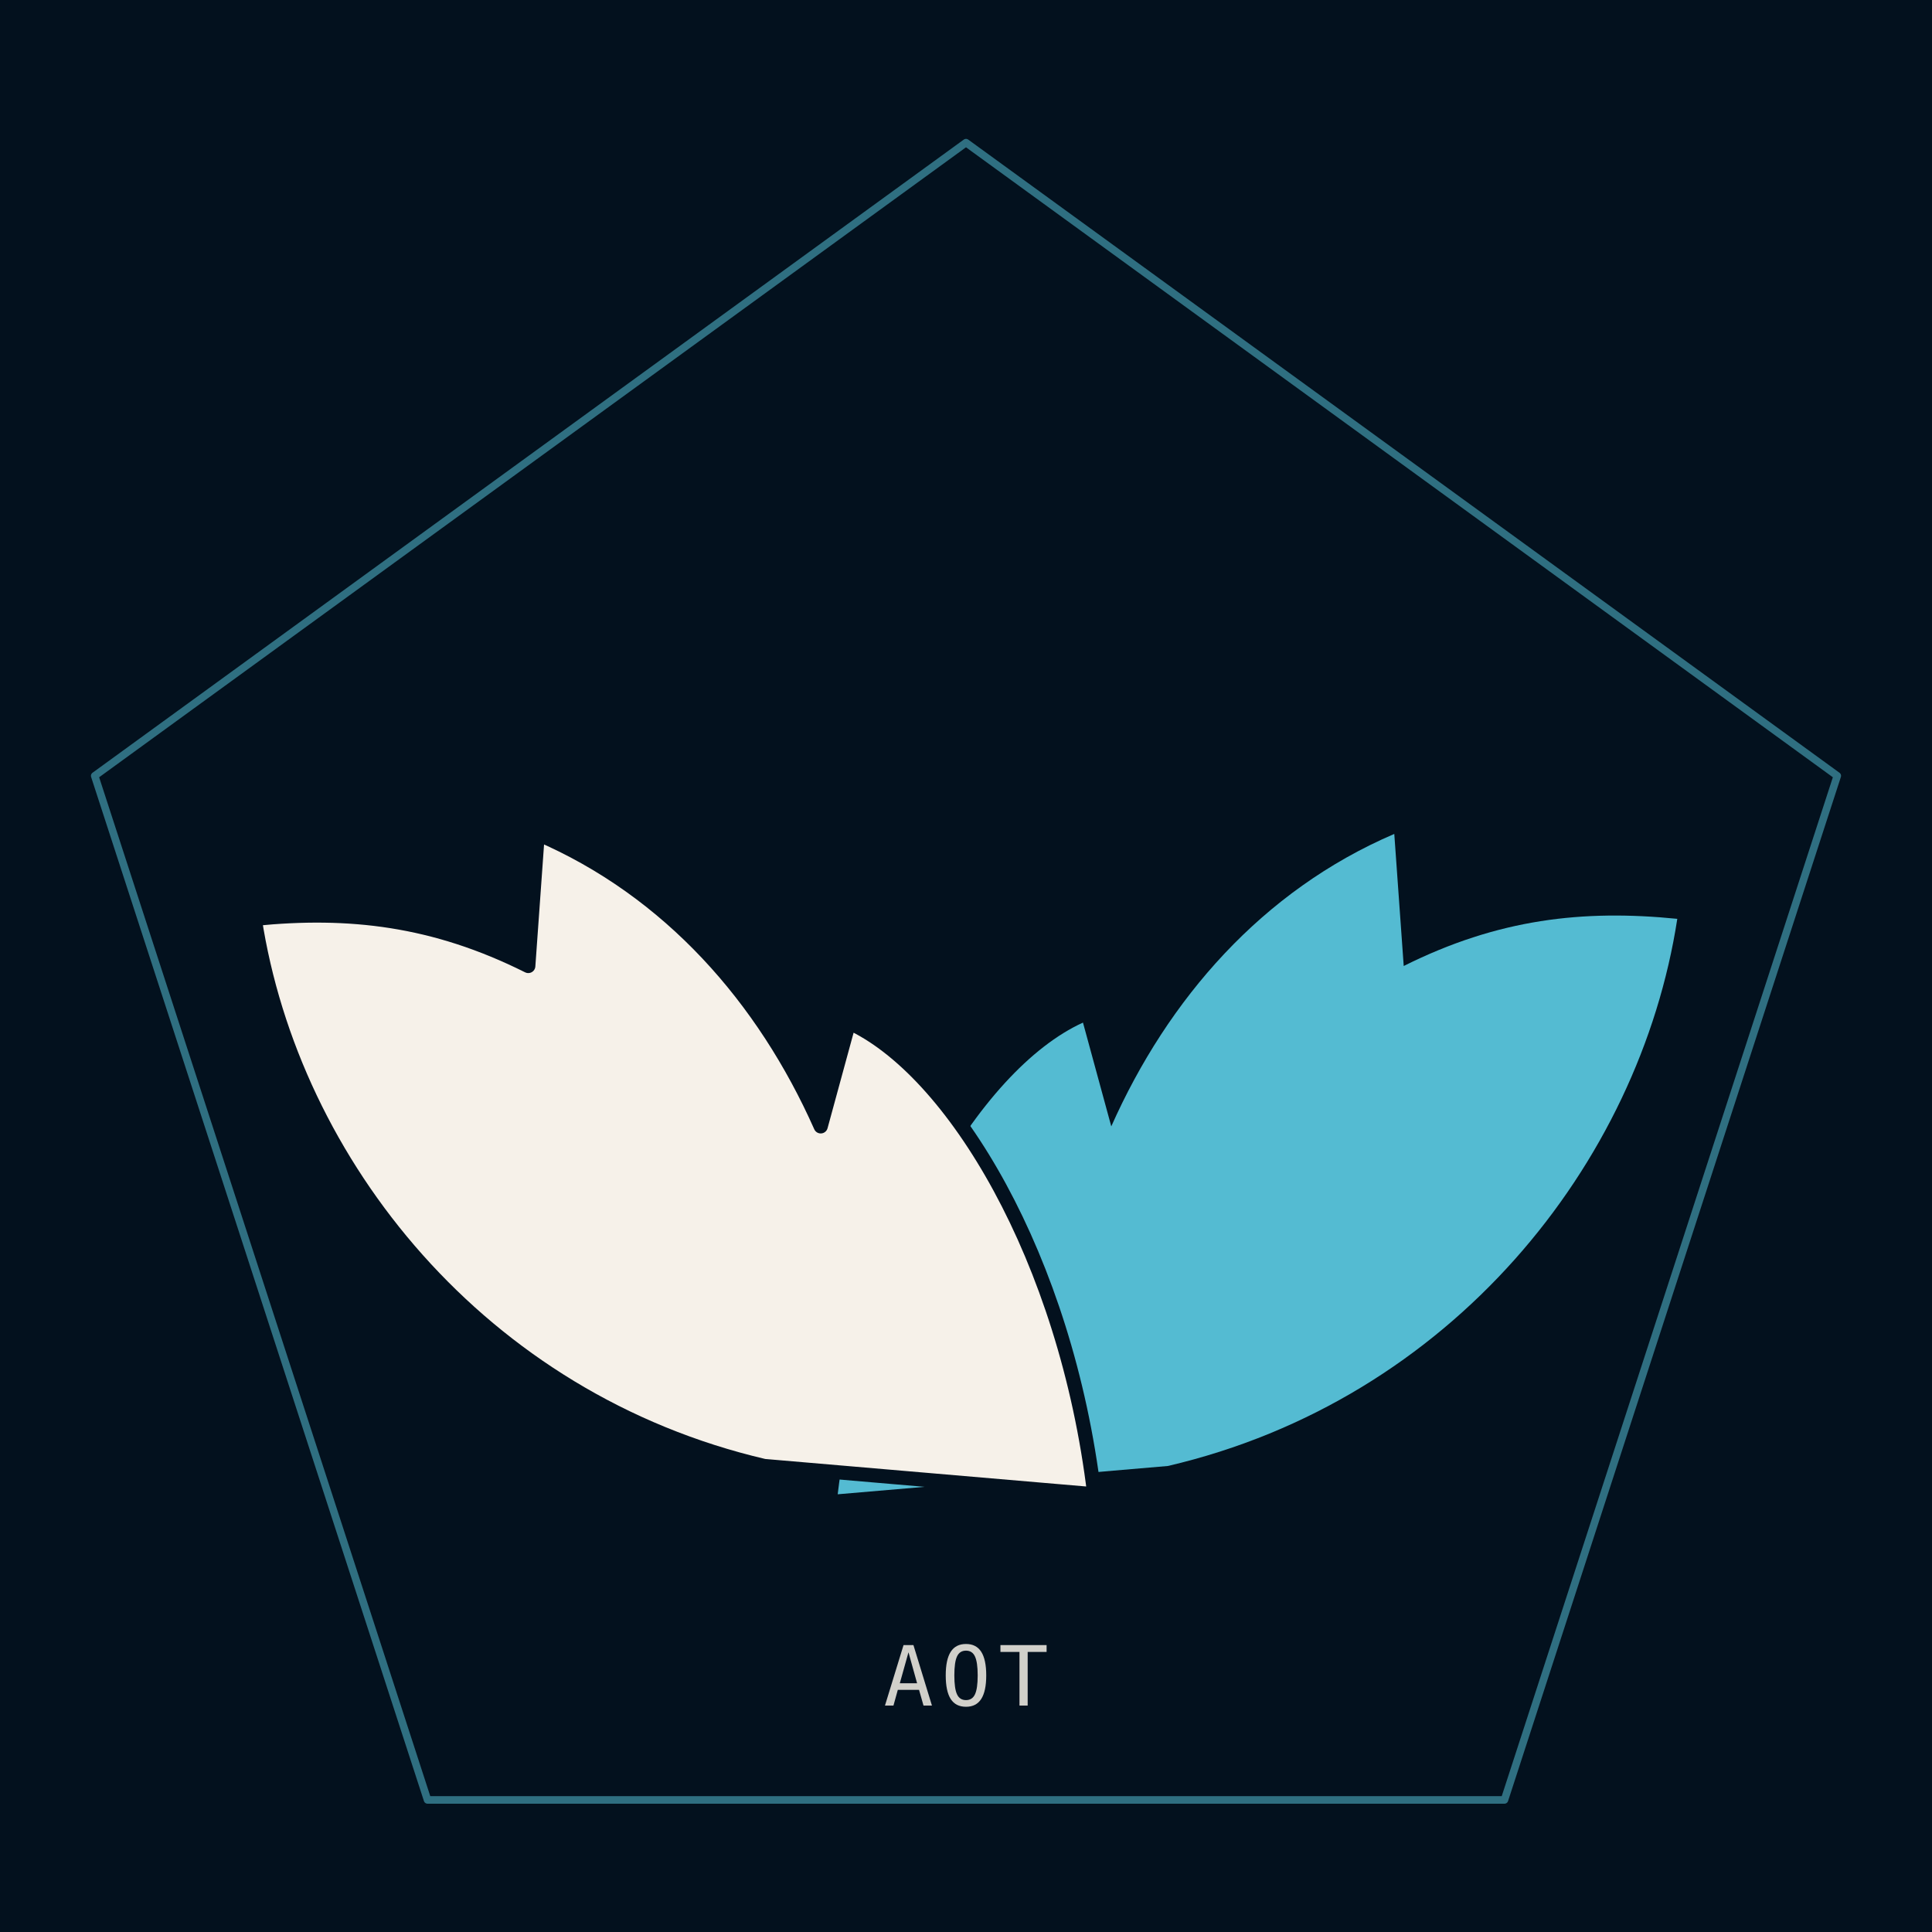
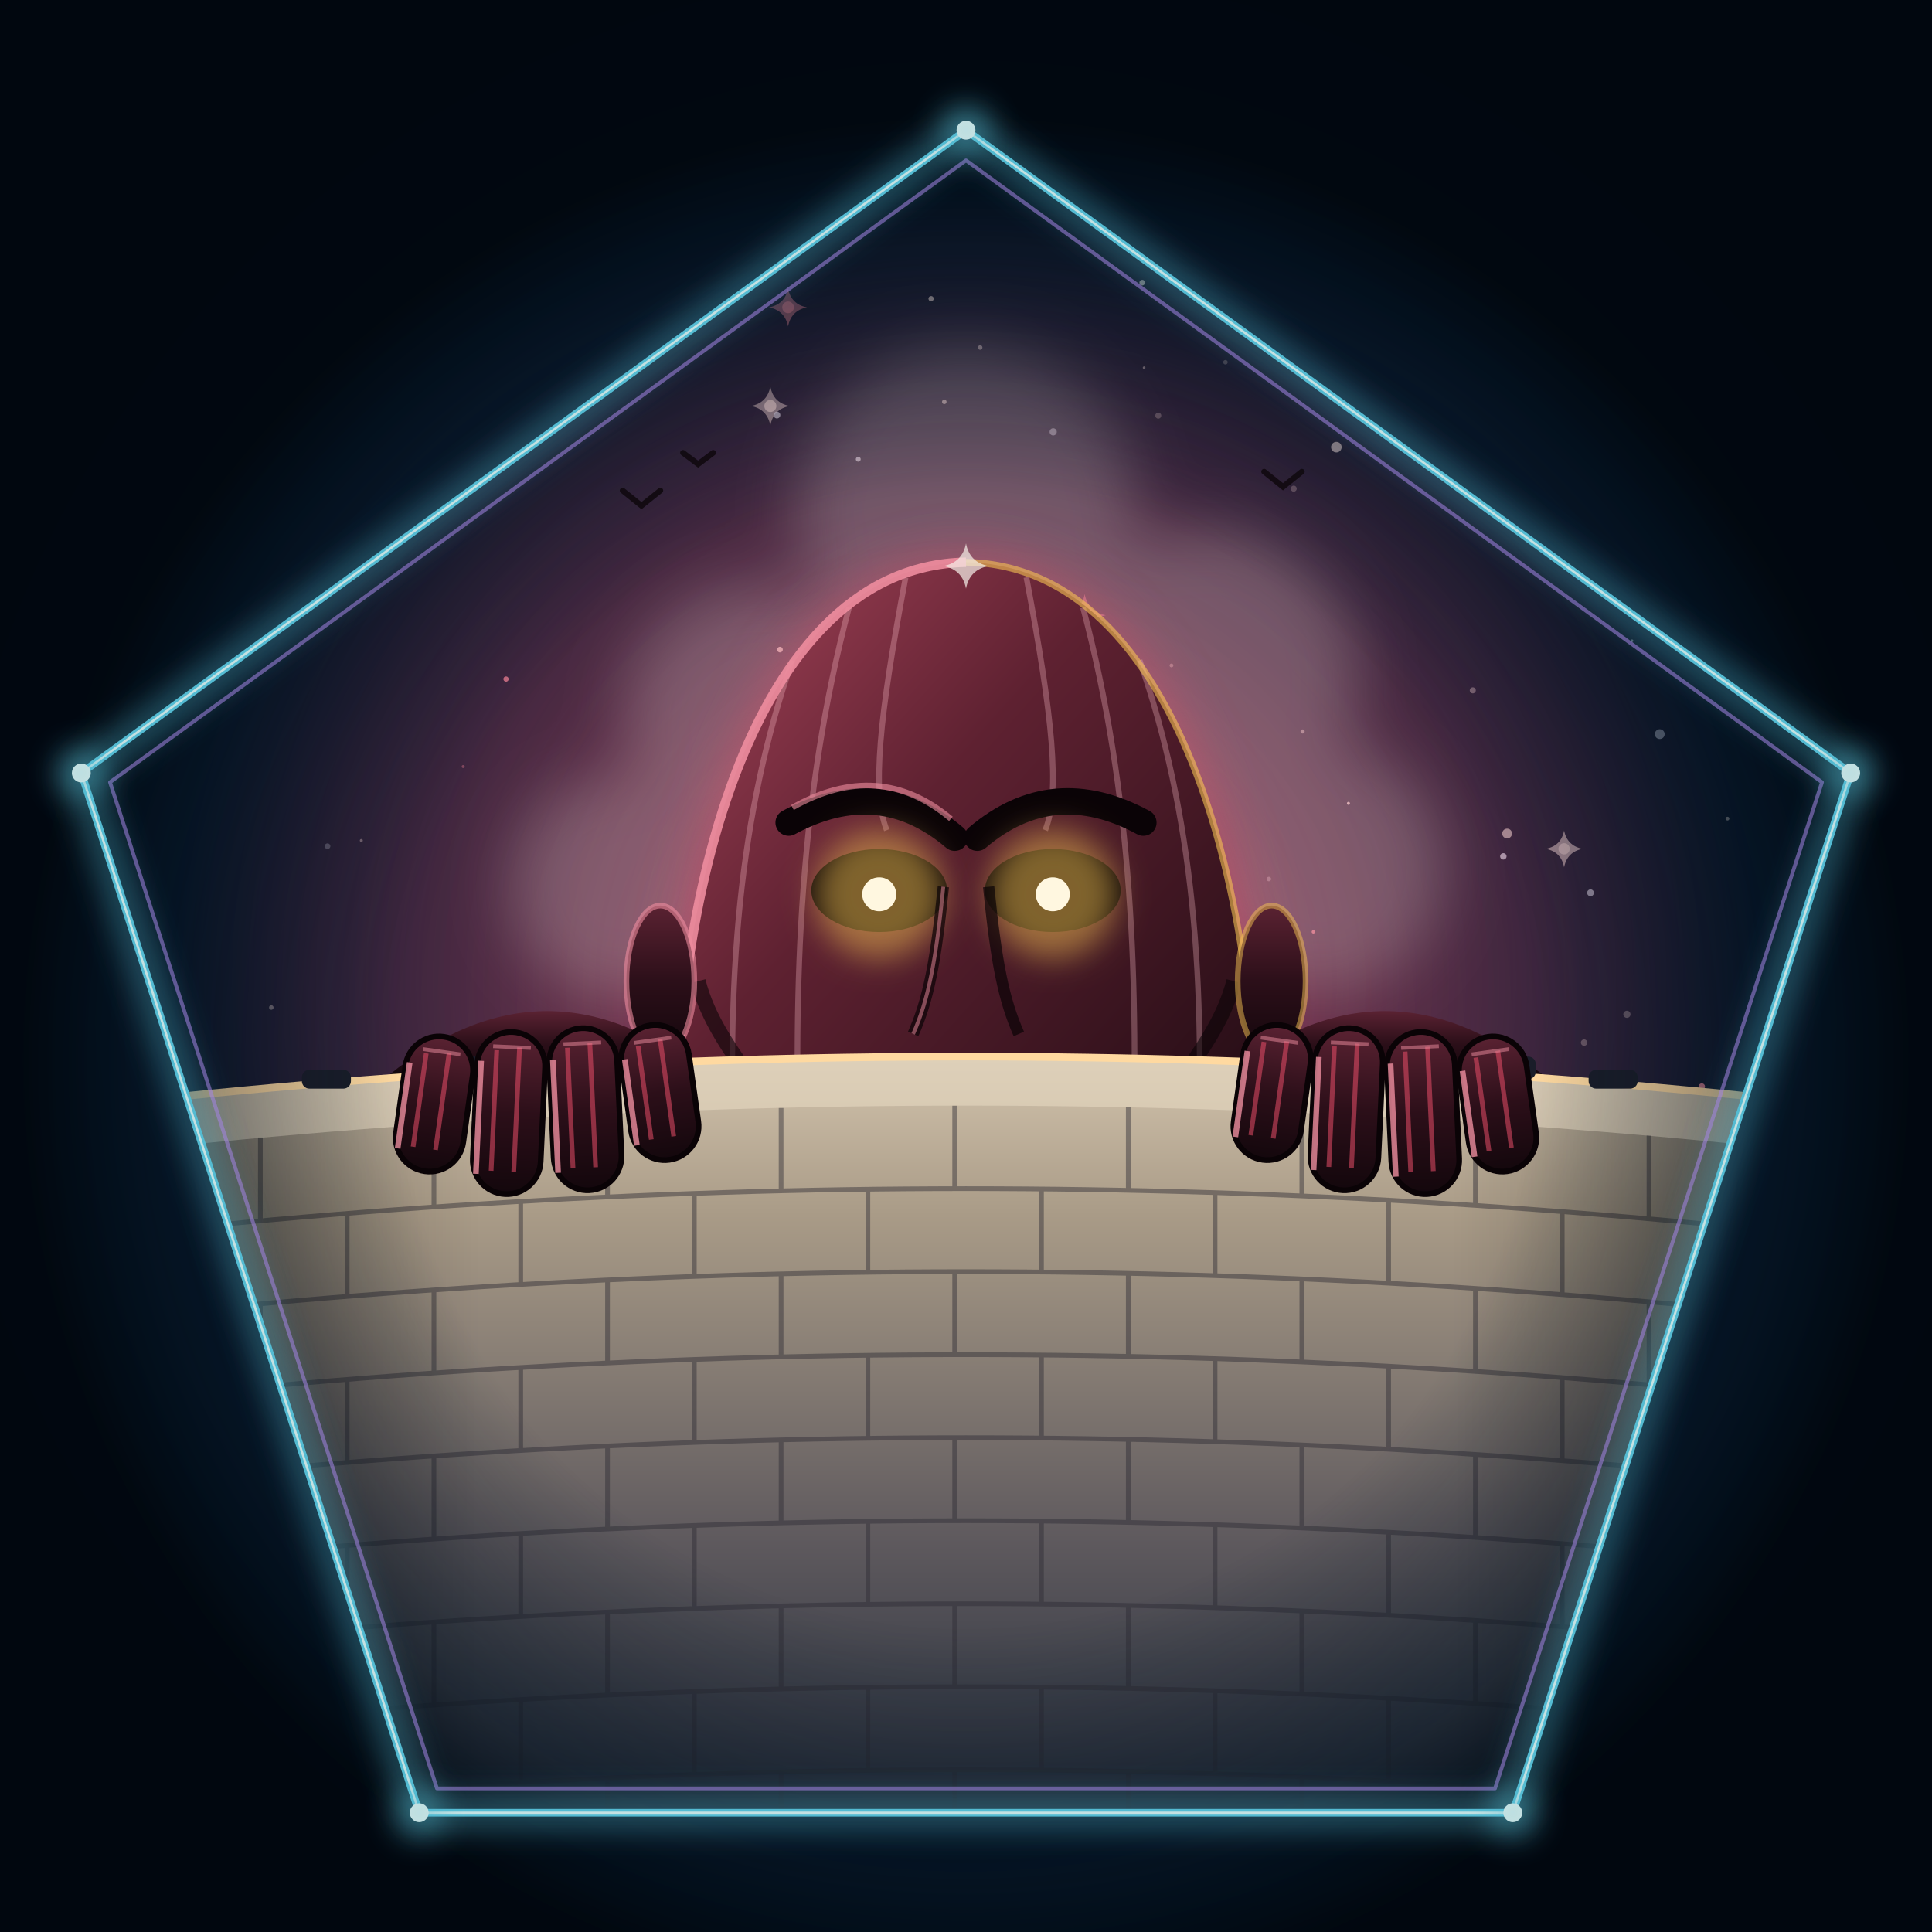
- <svg xmlns="http://www.w3.org/2000/svg" width="512" height="512" viewBox="0 0 512 512">
-   <rect width="512" height="512" fill="#03111e" />
-   <polygon points="256,37.8 486.9,205.6 398.7,477 113.3,477 25.1,205.6" fill="none" stroke="#54bbd2" stroke-opacity="0.55" stroke-width="2" stroke-linejoin="round" />
-   <g transform="translate(222 396) scale(1.25)" fill="#54bbd2">
-     <path d="M0 0 C6 -50 30 -90 52 -100 L58 -78 C70 -105 90 -128 118 -140 L120 -112 C140 -122 158 -124 178 -122 C170 -70 130 -20 70 -6 Z" />
+ <svg xmlns="http://www.w3.org/2000/svg" width="1024" height="1024" viewBox="0 0 1024 1024">
+   <defs>
+     <radialGradient id="bgG" gradientUnits="userSpaceOnUse" cx="512" cy="522" r="560" fx="512" fy="522">
+       <stop offset="0" stop-color="#10223f" stop-opacity="1" />
+       <stop offset="0.55" stop-color="#0b1a31" stop-opacity="1" />
+       <stop offset="1" stop-color="#03111e" stop-opacity="1" />
+     </radialGradient>
+     <radialGradient id="haloG" gradientUnits="userSpaceOnUse" cx="512" cy="542" r="430" fx="512" fy="542">
+       <stop offset="0" stop-color="#e74d68" stop-opacity="0.34" />
+       <stop offset="0.45" stop-color="#e74d68" stop-opacity="0.12" />
+       <stop offset="1" stop-color="#e74d68" stop-opacity="0" />
+     </radialGradient>
+     <radialGradient id="vigG" gradientUnits="userSpaceOnUse" cx="512" cy="562" r="500" fx="512" fy="562">
+       <stop offset="0.6" stop-color="#03111e" stop-opacity="0" />
+       <stop offset="0.86" stop-color="#03111e" stop-opacity="0.5" />
+       <stop offset="1" stop-color="#01070e" stop-opacity="0.92" />
+     </radialGradient>
+     <filter id="b2" x="-60%" y="-60%" width="220%" height="220%">
+       <feGaussianBlur stdDeviation="2" />
+     </filter>
+     <filter id="b4" x="-60%" y="-60%" width="220%" height="220%">
+       <feGaussianBlur stdDeviation="4" />
+     </filter>
+     <filter id="b8" x="-60%" y="-60%" width="220%" height="220%">
+       <feGaussianBlur stdDeviation="8" />
+     </filter>
+     <filter id="b16" x="-60%" y="-60%" width="220%" height="220%">
+       <feGaussianBlur stdDeviation="16" />
+     </filter>
+     <filter id="b30" x="-60%" y="-60%" width="220%" height="220%">
+       <feGaussianBlur stdDeviation="30" />
+     </filter>
+     <clipPath id="pent">
+       <polygon points="512,69 980.9,409.7 801.8,960.8 222.2,960.8 43.1,409.7" />
+     </clipPath>
+     <radialGradient id="aoSky" gradientUnits="userSpaceOnUse" cx="512" cy="520" r="420" fx="512" fy="520">
+       <stop offset="0" stop-color="#ff9a6a" stop-opacity="0.55" />
+       <stop offset="0.35" stop-color="#e74d68" stop-opacity="0.4" />
+       <stop offset="1" stop-color="#e74d68" stop-opacity="0" />
+     </radialGradient>
+     <linearGradient id="aoSkin" x1="0" y1="0" x2="0" y2="1">
+       <stop offset="0" stop-color="#5a2232" stop-opacity="1" />
+       <stop offset="0.5" stop-color="#2c0f19" stop-opacity="1" />
+       <stop offset="1" stop-color="#13070c" stop-opacity="1" />
+     </linearGradient>
+     <linearGradient id="aoHead" x1="0" y1="0" x2="1" y2="1">
+       <stop offset="0" stop-color="#a8455a" stop-opacity="1" />
+       <stop offset="0.4" stop-color="#5e2131" stop-opacity="1" />
+       <stop offset="1" stop-color="#1c0a11" stop-opacity="1" />
+     </linearGradient>
+     <linearGradient id="aoWall" x1="0" y1="0" x2="0" y2="1">
+       <stop offset="0" stop-color="#d2c3ac" stop-opacity="1" />
+       <stop offset="0.18" stop-color="#a99b87" stop-opacity="1" />
+       <stop offset="0.55" stop-color="#5f5a5e" stop-opacity="1" />
+       <stop offset="1" stop-color="#0c1a2c" stop-opacity="1" />
+     </linearGradient>
+     <linearGradient id="aoWallSide" x1="0" y1="0" x2="1" y2="0">
+       <stop offset="0" stop-color="#000" stop-opacity="0.55" />
+       <stop offset="0.25" stop-color="#000" stop-opacity="0" />
+       <stop offset="0.75" stop-color="#000" stop-opacity="0" />
+       <stop offset="1" stop-color="#000" stop-opacity="0.55" />
+     </linearGradient>
+     <radialGradient id="aoEye" gradientUnits="userSpaceOnUse" cx="0" cy="0" r="30" fx="0" fy="0">
+       <stop offset="0" stop-color="#fff7e0" stop-opacity="1" />
+       <stop offset="0.35" stop-color="#f5c252" stop-opacity="1" />
+       <stop offset="1" stop-color="#f5c252" stop-opacity="0" />
+     </radialGradient>
+   </defs>
+   <rect width="1024" height="1024" fill="url(#bgG)" />
+   <circle cx="355.4" cy="523.6" r="1.6" fill="#f6f1e9" opacity="0.4" />
+   <circle cx="475.5" cy="596" r="1.6" fill="#d8ebfb" opacity="0.8" />
+   <circle cx="591.1" cy="464.4" r="1.6" fill="#f6f1e9" opacity="0.4" />
+   <circle cx="306.3" cy="767.1" r="0.8" fill="#ee8d9f" opacity="0.6" />
+   <circle cx="729.4" cy="747.8" r="1.5" fill="#d8ebfb" opacity="0.5" />
+   <circle cx="843" cy="473.2" r="1.8" fill="#d8ebfb" opacity="0.6" />
+   <circle cx="382.1" cy="653" r="1.5" fill="#f6f1e9" opacity="0.6" />
+   <circle cx="154.5" cy="657.5" r="1.4" fill="#f6f1e9" opacity="0.5" />
+   <circle cx="776.5" cy="693.4" r="0.8" fill="#f6f1e9" opacity="0.3" />
+   <circle cx="395.1" cy="410.5" r="1" fill="#f6f1e9" opacity="0.8" />
+   <circle cx="708.3" cy="237" r="2.8" fill="#f6f1e9" opacity="0.7" />
+   <circle cx="620.9" cy="352.7" r="1" fill="#f6f1e9" opacity="0.4" />
+   <circle cx="342.4" cy="497.8" r="1.6" fill="#d8ebfb" opacity="0.8" />
+   <circle cx="791.8" cy="556.1" r="1.4" fill="#f6f1e9" opacity="0.5" />
+   <circle cx="814.4" cy="786.8" r="1.3" fill="#f6f1e9" opacity="0.7" />
+   <circle cx="417.7" cy="162.9" r="3.1" fill="#ee8d9f" opacity="0.6" />
+   <path d="M417.7 152.9 Q419.3 161.3 427.7 162.9 Q419.3 164.6 417.7 173 Q416 164.6 407.6 162.9 Q416 161.3 417.7 152.9Z" fill="#ee8d9f" opacity="0.55" />
+   <circle cx="902" cy="575.9" r="1.7" fill="#ee8d9f" opacity="0.8" />
+   <circle cx="685.7" cy="259" r="1.6" fill="#f6f1e9" opacity="0.3" />
+   <circle cx="268" cy="914.7" r="2" fill="#f6f1e9" opacity="0.8" />
+   <circle cx="371.2" cy="715.4" r="1.4" fill="#f6f1e9" opacity="0.8" />
+   <circle cx="668.6" cy="578.8" r="2" fill="#ee8d9f" opacity="0.4" />
+   <circle cx="206.9" cy="743.8" r="1.9" fill="#f6f1e9" opacity="0.4" />
+   <circle cx="268.2" cy="359.9" r="1.4" fill="#ee8d9f" opacity="0.8" />
+   <circle cx="449.6" cy="695.5" r="1.8" fill="#f6f1e9" opacity="0.3" />
+   <circle cx="454.9" cy="243.4" r="1.3" fill="#d8ebfb" opacity="0.7" />
+   <circle cx="304.2" cy="602.4" r="1.6" fill="#d8ebfb" opacity="0.6" />
+   <circle cx="381.5" cy="515.9" r="0.9" fill="#f6f1e9" opacity="0.4" />
+   <circle cx="606.4" cy="194.9" r="0.7" fill="#f6f1e9" opacity="0.5" />
+   <circle cx="501.1" cy="828" r="1.4" fill="#f6f1e9" opacity="0.8" />
+   <circle cx="173.6" cy="448.5" r="1.5" fill="#d8ebfb" opacity="0.3" />
+   <circle cx="240.5" cy="946.1" r="1.9" fill="#f6f1e9" opacity="0.5" />
+   <circle cx="245.5" cy="406.3" r="0.8" fill="#ee8d9f" opacity="0.4" />
+   <circle cx="493.5" cy="158.3" r="1.4" fill="#f6f1e9" opacity="0.7" />
+   <circle cx="500.5" cy="213" r="1.2" fill="#f6f1e9" opacity="0.6" />
+   <circle cx="431.8" cy="499.5" r="2" fill="#f6f1e9" opacity="0.3" />
+   <circle cx="738.2" cy="840.3" r="1.8" fill="#ee8d9f" opacity="0.4" />
+   <circle cx="596" cy="834" r="3" fill="#ee8d9f" opacity="0.4" />
+   <circle cx="623" cy="418" r="0.7" fill="#f6f1e9" opacity="0.6" />
+   <circle cx="191.5" cy="445.5" r="0.8" fill="#f6f1e9" opacity="0.4" />
+   <circle cx="643.8" cy="676.8" r="1.8" fill="#f6f1e9" opacity="0.7" />
+   <circle cx="408.3" cy="215.2" r="3.2" fill="#f6f1e9" opacity="0.7" />
+   <path d="M408.3 204.9 Q409.9 213.6 418.6 215.2 Q409.9 216.8 408.3 225.5 Q406.6 216.8 398 215.2 Q406.6 213.6 408.3 204.9Z" fill="#f6f1e9" opacity="0.55" />
+   <circle cx="453.2" cy="901.1" r="1.7" fill="#ee8d9f" opacity="0.4" />
+   <circle cx="570.5" cy="881.2" r="1.9" fill="#f6f1e9" opacity="0.3" />
+   <circle cx="796.8" cy="453.9" r="1.7" fill="#d8ebfb" opacity="0.7" />
+   <circle cx="829" cy="449.9" r="3" fill="#f6f1e9" opacity="0.4" />
+   <path d="M829 440.2 Q830.6 448.3 838.8 449.9 Q830.6 451.5 829 459.7 Q827.5 451.5 819.3 449.9 Q827.5 448.3 829 440.2Z" fill="#f6f1e9" opacity="0.55" />
+   <circle cx="409.2" cy="948.8" r="1.6" fill="#f6f1e9" opacity="0.3" />
+   <circle cx="605.4" cy="149.8" r="1.5" fill="#f6f1e9" opacity="0.8" />
+   <circle cx="411.8" cy="220" r="1.8" fill="#d8ebfb" opacity="0.7" />
+   <circle cx="893.4" cy="594.6" r="3.3" fill="#f6f1e9" opacity="0.7" />
+   <path d="M893.4 584.1 Q895.1 592.9 903.9 594.6 Q895.1 596.3 893.4 605.1 Q891.7 596.3 882.9 594.6 Q891.7 592.9 893.4 584.1Z" fill="#f6f1e9" opacity="0.55" />
+   <circle cx="714.7" cy="425.8" r="0.8" fill="#f6f1e9" opacity="0.8" />
+   <circle cx="574.9" cy="326.1" r="3.5" fill="#ee8d9f" opacity="0.8" />
+   <path d="M574.9 314.9 Q576.7 324.3 586.1 326.1 Q576.7 327.9 574.9 337.3 Q573.1 327.9 563.7 326.1 Q573.1 324.3 574.9 314.9Z" fill="#ee8d9f" opacity="0.55" />
+   <circle cx="780.2" cy="838.9" r="1.6" fill="#f6f1e9" opacity="0.3" />
+   <circle cx="879.7" cy="389.1" r="2.6" fill="#d8ebfb" opacity="0.5" />
+   <circle cx="408.7" cy="452.6" r="1.4" fill="#f6f1e9" opacity="0.6" />
+   <circle cx="333.2" cy="522.3" r="1" fill="#d8ebfb" opacity="0.4" />
+   <circle cx="672.5" cy="465.9" r="1.2" fill="#d8ebfb" opacity="0.4" />
+   <circle cx="634.7" cy="667.1" r="0.8" fill="#f6f1e9" opacity="0.7" />
+   <circle cx="780.6" cy="365.9" r="1.6" fill="#f6f1e9" opacity="0.4" />
+   <circle cx="408.3" cy="662.3" r="1.2" fill="#f6f1e9" opacity="0.8" />
+   <circle cx="512.2" cy="535.7" r="1.1" fill="#f6f1e9" opacity="0.5" />
+   <circle cx="260.8" cy="657.5" r="1.2" fill="#d8ebfb" opacity="0.4" />
+   <circle cx="531" cy="561.5" r="1.7" fill="#f6f1e9" opacity="0.8" />
+   <circle cx="301.9" cy="695.4" r="1" fill="#f6f1e9" opacity="0.3" />
+   <circle cx="690.4" cy="387.7" r="1.1" fill="#f6f1e9" opacity="0.5" />
+   <circle cx="557.8" cy="824.7" r="1" fill="#f6f1e9" opacity="0.4" />
+   <circle cx="567.1" cy="928.4" r="1.1" fill="#f6f1e9" opacity="0.4" />
+   <circle cx="426" cy="461.3" r="1.4" fill="#f6f1e9" opacity="0.5" />
+   <circle cx="527.6" cy="585.4" r="3.5" fill="#d8ebfb" opacity="0.5" />
+   <path d="M527.6 574.2 Q529.4 583.6 538.9 585.4 Q529.4 587.2 527.6 596.7 Q525.8 587.2 516.3 585.4 Q525.8 583.6 527.6 574.2Z" fill="#d8ebfb" opacity="0.55" />
+   <circle cx="613.9" cy="220.3" r="1.6" fill="#f6f1e9" opacity="0.3" />
+   <circle cx="240.1" cy="616.2" r="1.1" fill="#f6f1e9" opacity="0.4" />
+   <circle cx="675.2" cy="791.6" r="1.1" fill="#ee8d9f" opacity="0.8" />
+   <circle cx="496.7" cy="426" r="1.4" fill="#f6f1e9" opacity="0.8" />
+   <circle cx="255.7" cy="846.1" r="0.7" fill="#f6f1e9" opacity="0.6" />
+   <circle cx="585.7" cy="562.1" r="1.8" fill="#ee8d9f" opacity="0.7" />
+   <circle cx="622.2" cy="747.7" r="3" fill="#f6f1e9" opacity="0.7" />
+   <path d="M622.2 738 Q623.8 746.1 631.9 747.7 Q623.8 749.2 622.2 757.4 Q620.7 749.2 612.5 747.7 Q620.7 746.1 622.2 738Z" fill="#f6f1e9" opacity="0.55" />
+   <circle cx="738" cy="745.5" r="1.2" fill="#f6f1e9" opacity="0.7" />
+   <circle cx="865" cy="339.6" r="0.7" fill="#d8ebfb" opacity="0.6" />
+   <circle cx="415.5" cy="583.3" r="1.6" fill="#f6f1e9" opacity="0.8" />
+   <circle cx="654" cy="747.8" r="1.1" fill="#ee8d9f" opacity="0.6" />
+   <circle cx="361.4" cy="787.4" r="0.9" fill="#d8ebfb" opacity="0.7" />
+   <circle cx="611.5" cy="753.4" r="0.9" fill="#d8ebfb" opacity="0.8" />
+   <circle cx="408.8" cy="423.1" r="1.1" fill="#d8ebfb" opacity="0.7" />
+   <circle cx="587.9" cy="367.8" r="1.2" fill="#ee8d9f" opacity="0.8" />
+   <circle cx="471.1" cy="841.6" r="1.7" fill="#ee8d9f" opacity="0.7" />
+   <circle cx="862.3" cy="537.6" r="1.9" fill="#f6f1e9" opacity="0.3" />
+   <circle cx="839.6" cy="552.6" r="1.7" fill="#f6f1e9" opacity="0.3" />
+   <circle cx="611" cy="610.3" r="1.5" fill="#ee8d9f" opacity="0.6" />
+   <circle cx="558.2" cy="228.9" r="1.9" fill="#d8ebfb" opacity="0.5" />
+   <circle cx="696.1" cy="493.9" r="0.9" fill="#ee8d9f" opacity="0.8" />
+   <circle cx="496.8" cy="378.5" r="1.5" fill="#f6f1e9" opacity="0.7" />
+   <circle cx="649.5" cy="192" r="1.2" fill="#f6f1e9" opacity="0.3" />
+   <circle cx="580.3" cy="603.7" r="1.4" fill="#f6f1e9" opacity="0.6" />
+   <circle cx="413.4" cy="344.3" r="1.5" fill="#f6f1e9" opacity="0.8" />
+   <circle cx="623.2" cy="619.9" r="1.7" fill="#f6f1e9" opacity="0.3" />
+   <circle cx="641.6" cy="471.2" r="0.9" fill="#f6f1e9" opacity="0.5" />
+   <circle cx="519.5" cy="184.2" r="1.2" fill="#f6f1e9" opacity="0.5" />
+   <circle cx="419.8" cy="359.2" r="1.5" fill="#f6f1e9" opacity="0.7" />
+   <circle cx="600.2" cy="551.8" r="1.2" fill="#ee8d9f" opacity="0.8" />
+   <circle cx="143.8" cy="534" r="1.2" fill="#f6f1e9" opacity="0.4" />
+   <circle cx="451.7" cy="529.6" r="1.7" fill="#d8ebfb" opacity="0.5" />
+   <circle cx="535.9" cy="830.7" r="1.6" fill="#f6f1e9" opacity="0.4" />
+   <circle cx="453" cy="751.4" r="1.7" fill="#ee8d9f" opacity="0.7" />
+   <circle cx="291.4" cy="694.5" r="1.6" fill="#d8ebfb" opacity="0.6" />
+   <circle cx="147.6" cy="696" r="1.9" fill="#f6f1e9" opacity="0.8" />
+   <circle cx="915.6" cy="433.9" r="1" fill="#f6f1e9" opacity="0.5" />
+   <circle cx="847.2" cy="766.8" r="1.7" fill="#f6f1e9" opacity="0.3" />
+   <circle cx="459.9" cy="940.4" r="0.9" fill="#f6f1e9" opacity="0.6" />
+   <circle cx="758" cy="797" r="1.2" fill="#ee8d9f" opacity="0.5" />
+   <circle cx="744.8" cy="696" r="2" fill="#f6f1e9" opacity="0.3" />
+   <circle cx="798.8" cy="441.8" r="2.6" fill="#f6f1e9" opacity="0.6" />
+   <rect width="1024" height="1024" fill="url(#haloG)" />
+   <g clip-path="url(#pent)">
+     <rect width="1024" height="1024" fill="url(#aoSky)" />
+     <g fill="#f6f1e9" opacity="0.22" filter="url(#b16)">
+       <circle cx="400" cy="380" r="70" />
+       <circle cx="640" cy="360" r="80" />
+       <circle cx="330" cy="470" r="60" />
+       <circle cx="700" cy="460" r="66" />
+       <circle cx="512" cy="270" r="90" />
+     </g>
+     <path d="M360 640 C350 500 392 300 512 298 C632 300 674 500 664 640 Z" fill="#e74d68" opacity="0.55" filter="url(#b16)" />
+     <path d="M360 640 C350 500 392 300 512 298 C632 300 674 500 664 640 Z" fill="url(#aoHead)" />
+     <g stroke="#ffc2cc" stroke-width="3" fill="none" opacity="0.3">
+       <path d="M420 350 C392 430 384 520 390 630" />
+       <path d="M450 322 C424 420 420 520 424 630" />
+       <path d="M480 306 C466 380 462 420 470 440" />
+       <path d="M604 350 C632 430 640 520 634 630" />
+       <path d="M574 322 C600 420 604 520 600 630" />
+       <path d="M544 306 C558 380 562 420 554 440" />
+     </g>
+     <path d="M370 520 C380 560 420 590 440 640 M654 520 C644 560 604 590 584 640" stroke="#0a0306" stroke-width="8" fill="none" opacity="0.6" />
+     <path d="M360 640 C350 500 392 300 512 298" stroke="#ee8d9f" stroke-width="5" fill="none" opacity="0.9" />
+     <path d="M664 640 C674 500 632 300 512 298" stroke="#f5c252" stroke-width="3.5" fill="none" opacity="0.6" />
+     <ellipse cx="350" cy="520" rx="18" ry="40" fill="url(#aoSkin)" stroke="#ee8d9f" stroke-width="3" stroke-opacity="0.6" />
+     <ellipse cx="674" cy="520" rx="18" ry="40" fill="url(#aoSkin)" stroke="#f5c252" stroke-width="3" stroke-opacity="0.5" />
+     <path d="M418 436 Q466 410 506 444 M606 436 Q558 410 518 444" stroke="#0a0306" stroke-width="14" fill="none" stroke-linecap="round" />
+     <path d="M420 428 Q466 402 504 434" stroke="#ee8d9f" stroke-width="3" fill="none" opacity="0.6" />
+     <ellipse cx="466" cy="472" rx="36" ry="22" fill="#0a0306" />
+     <ellipse cx="558" cy="472" rx="36" ry="22" fill="#0a0306" />
+     <circle cx="466" cy="474" r="34" fill="#f5c252" opacity="0.5" filter="url(#b8)" />
+     <circle cx="558" cy="474" r="34" fill="#f5c252" opacity="0.5" filter="url(#b8)" />
+     <circle cx="466" cy="474" r="9" fill="#fff7e0" />
+     <circle cx="558" cy="474" r="9" fill="#fff7e0" />
+     <path d="M500 470 C496 510 492 530 484 548 M524 470 C528 510 532 530 540 548" stroke="#0a0306" stroke-width="6" fill="none" opacity="0.7" />
+     <path d="M500 470 C496 510 492 530 484 548" stroke="#ee8d9f" stroke-width="2" fill="none" opacity="0.5" />
+     <path d="M206 569.9 Q290 501.9 374 569.9 Z" fill="url(#aoSkin)" />
+     <path d="M650 569.9 Q734 501.9 818 569.9 Z" fill="url(#aoSkin)" />
+     <path d="M0 592 Q512 528 1024 592 L1024 1024 L0 1024 Z" fill="url(#aoWall)" />
+     <g clip-path="url(#pent)" stroke="#2c2a33" stroke-width="2.5" fill="none" opacity="0.45">
+       <path d="M0 662 Q512 598 1024 662" />
+       <path d="M46 612.1 v44" />
+       <path d="M138 602.8 v44" />
+       <path d="M230 595.5 v44" />
+       <path d="M322 590.3 v44" />
+       <path d="M414 587.2 v44" />
+       <path d="M506 586 v44" />
+       <path d="M598 586.9 v44" />
+       <path d="M690 589.8 v44" />
+       <path d="M782 594.7 v44" />
+       <path d="M874 601.7 v44" />
+       <path d="M966 610.7 v44" />
+       <path d="M0 706 Q512 642 1024 706" />
+       <path d="M0 661.5 v44" />
+       <path d="M92 651.2 v44" />
+       <path d="M184 642.9 v44" />
+       <path d="M276 636.7 v44" />
+       <path d="M368 632.5 v44" />
+       <path d="M460 630.3 v44" />
+       <path d="M552 630.2 v44" />
+       <path d="M644 632.1 v44" />
+       <path d="M736 636 v44" />
+       <path d="M828 642 v44" />
+       <path d="M920 650 v44" />
+       <path d="M1012 660 v44" />
+       <path d="M0 750 Q512 686 1024 750" />
+       <path d="M46 700.1 v44" />
+       <path d="M138 690.8 v44" />
+       <path d="M230 683.5 v44" />
+       <path d="M322 678.3 v44" />
+       <path d="M414 675.2 v44" />
+       <path d="M506 674 v44" />
+       <path d="M598 674.9 v44" />
+       <path d="M690 677.8 v44" />
+       <path d="M782 682.7 v44" />
+       <path d="M874 689.7 v44" />
+       <path d="M966 698.7 v44" />
+       <path d="M0 794 Q512 730 1024 794" />
+       <path d="M0 749.5 v44" />
+       <path d="M92 739.2 v44" />
+       <path d="M184 730.9 v44" />
+       <path d="M276 724.7 v44" />
+       <path d="M368 720.5 v44" />
+       <path d="M460 718.3 v44" />
+       <path d="M552 718.2 v44" />
+       <path d="M644 720.1 v44" />
+       <path d="M736 724 v44" />
+       <path d="M828 730 v44" />
+       <path d="M920 738 v44" />
+       <path d="M1012 748 v44" />
+       <path d="M0 838 Q512 774 1024 838" />
+       <path d="M46 788.1 v44" />
+       <path d="M138 778.8 v44" />
+       <path d="M230 771.5 v44" />
+       <path d="M322 766.3 v44" />
+       <path d="M414 763.2 v44" />
+       <path d="M506 762 v44" />
+       <path d="M598 762.9 v44" />
+       <path d="M690 765.8 v44" />
+       <path d="M782 770.7 v44" />
+       <path d="M874 777.7 v44" />
+       <path d="M966 786.7 v44" />
+       <path d="M0 882 Q512 818 1024 882" />
+       <path d="M0 837.5 v44" />
+       <path d="M92 827.2 v44" />
+       <path d="M184 818.9 v44" />
+       <path d="M276 812.7 v44" />
+       <path d="M368 808.5 v44" />
+       <path d="M460 806.3 v44" />
+       <path d="M552 806.2 v44" />
+       <path d="M644 808.1 v44" />
+       <path d="M736 812 v44" />
+       <path d="M828 818 v44" />
+       <path d="M920 826 v44" />
+       <path d="M1012 836 v44" />
+       <path d="M0 926 Q512 862 1024 926" />
+       <path d="M46 876.1 v44" />
+       <path d="M138 866.8 v44" />
+       <path d="M230 859.5 v44" />
+       <path d="M322 854.3 v44" />
+       <path d="M414 851.2 v44" />
+       <path d="M506 850 v44" />
+       <path d="M598 850.9 v44" />
+       <path d="M690 853.8 v44" />
+       <path d="M782 858.7 v44" />
+       <path d="M874 865.7 v44" />
+       <path d="M966 874.7 v44" />
+       <path d="M0 970 Q512 906 1024 970" />
+       <path d="M0 925.5 v44" />
+       <path d="M92 915.2 v44" />
+       <path d="M184 906.9 v44" />
+       <path d="M276 900.7 v44" />
+       <path d="M368 896.5 v44" />
+       <path d="M460 894.3 v44" />
+       <path d="M552 894.2 v44" />
+       <path d="M644 896.1 v44" />
+       <path d="M736 900 v44" />
+       <path d="M828 906 v44" />
+       <path d="M920 914 v44" />
+       <path d="M1012 924 v44" />
+       <path d="M0 1014 Q512 950 1024 1014" />
+       <path d="M46 964.1 v44" />
+       <path d="M138 954.8 v44" />
+       <path d="M230 947.5 v44" />
+       <path d="M322 942.3 v44" />
+       <path d="M414 939.2 v44" />
+       <path d="M506 938 v44" />
+       <path d="M598 938.9 v44" />
+       <path d="M690 941.8 v44" />
+       <path d="M782 946.7 v44" />
+       <path d="M874 953.7 v44" />
+       <path d="M966 962.7 v44" />
+     </g>
+     <path d="M0 592 Q512 528 1024 592 L1024 1024 L0 1024 Z" fill="url(#aoWallSide)" />
+     <path d="M0 592 Q512 528 1024 592 L1024 618 Q512 554 0 618 Z" fill="#e6d8c2" opacity="0.6" />
+     <path d="M0 592 Q512 528 1024 592" stroke="#ffd9a0" stroke-width="4" fill="none" />
+     <g fill="#1a1d29">
+       <rect x="230" y="560" width="30" height="12" rx="4" />
+       <rect x="784" y="560" width="30" height="12" rx="4" />
+       <rect x="160" y="567" width="26" height="10" rx="4" />
+       <rect x="842" y="567" width="26" height="10" rx="4" />
+     </g>
+     <g transform="translate(233 565.3409) rotate(8)">
+       <rect x="-18" y="-16" width="36" height="72" rx="18" fill="url(#aoSkin)" />
+       <rect x="-18" y="-16" width="36" height="72" rx="18" fill="none" stroke="#0a0306" stroke-width="3" />
+       <path d="M-8 -6 v50 M4 -8 v52" stroke="#e74d68" stroke-width="2.5" opacity="0.55" />
+       <path d="M-16 0 v46" stroke="#ee8d9f" stroke-width="3" opacity="0.8" />
+       <path d="M-10 -8 h20" stroke="#ee8d9f" stroke-width="2" opacity="0.5" />
+     </g>
+     <g transform="translate(271 562.9697) rotate(2.666667)">
+       <rect x="-18" y="-16" width="36" height="86" rx="18" fill="url(#aoSkin)" />
+       <rect x="-18" y="-16" width="36" height="86" rx="18" fill="none" stroke="#0a0306" stroke-width="3" />
+       <path d="M-8 -6 v64 M4 -8 v66" stroke="#e74d68" stroke-width="2.5" opacity="0.55" />
+       <path d="M-16 0 v60" stroke="#ee8d9f" stroke-width="3" opacity="0.8" />
+       <path d="M-10 -8 h20" stroke="#ee8d9f" stroke-width="2" opacity="0.5" />
+     </g>
+     <g transform="translate(309 560.9451) rotate(-2.666667)">
+       <rect x="-18" y="-16" width="36" height="86" rx="18" fill="url(#aoSkin)" />
+       <rect x="-18" y="-16" width="36" height="86" rx="18" fill="none" stroke="#0a0306" stroke-width="3" />
+       <path d="M-8 -6 v64 M4 -8 v66" stroke="#e74d68" stroke-width="2.5" opacity="0.55" />
+       <path d="M-16 0 v60" stroke="#ee8d9f" stroke-width="3" opacity="0.8" />
+       <path d="M-10 -8 h20" stroke="#ee8d9f" stroke-width="2" opacity="0.5" />
+     </g>
+     <g transform="translate(347 559.267) rotate(-8)">
+       <rect x="-18" y="-16" width="36" height="72" rx="18" fill="url(#aoSkin)" />
+       <rect x="-18" y="-16" width="36" height="72" rx="18" fill="none" stroke="#0a0306" stroke-width="3" />
+       <path d="M-8 -6 v50 M4 -8 v52" stroke="#e74d68" stroke-width="2.5" opacity="0.55" />
+       <path d="M-16 0 v46" stroke="#ee8d9f" stroke-width="3" opacity="0.8" />
+       <path d="M-10 -8 h20" stroke="#ee8d9f" stroke-width="2" opacity="0.5" />
+     </g>
+     <g transform="translate(677 559.267) rotate(8)">
+       <rect x="-18" y="-16" width="36" height="72" rx="18" fill="url(#aoSkin)" />
+       <rect x="-18" y="-16" width="36" height="72" rx="18" fill="none" stroke="#0a0306" stroke-width="3" />
+       <path d="M-8 -6 v50 M4 -8 v52" stroke="#e74d68" stroke-width="2.5" opacity="0.55" />
+       <path d="M-16 0 v46" stroke="#ee8d9f" stroke-width="3" opacity="0.8" />
+       <path d="M-10 -8 h20" stroke="#ee8d9f" stroke-width="2" opacity="0.5" />
+     </g>
+     <g transform="translate(715 560.9451) rotate(2.666667)">
+       <rect x="-18" y="-16" width="36" height="86" rx="18" fill="url(#aoSkin)" />
+       <rect x="-18" y="-16" width="36" height="86" rx="18" fill="none" stroke="#0a0306" stroke-width="3" />
+       <path d="M-8 -6 v64 M4 -8 v66" stroke="#e74d68" stroke-width="2.5" opacity="0.55" />
+       <path d="M-16 0 v60" stroke="#ee8d9f" stroke-width="3" opacity="0.8" />
+       <path d="M-10 -8 h20" stroke="#ee8d9f" stroke-width="2" opacity="0.5" />
+     </g>
+     <g transform="translate(753 562.9697) rotate(-2.666667)">
+       <rect x="-18" y="-16" width="36" height="86" rx="18" fill="url(#aoSkin)" />
+       <rect x="-18" y="-16" width="36" height="86" rx="18" fill="none" stroke="#0a0306" stroke-width="3" />
+       <path d="M-8 -6 v64 M4 -8 v66" stroke="#e74d68" stroke-width="2.5" opacity="0.55" />
+       <path d="M-16 0 v60" stroke="#ee8d9f" stroke-width="3" opacity="0.8" />
+       <path d="M-10 -8 h20" stroke="#ee8d9f" stroke-width="2" opacity="0.5" />
+     </g>
+     <g transform="translate(791 565.3409) rotate(-8)">
+       <rect x="-18" y="-16" width="36" height="72" rx="18" fill="url(#aoSkin)" />
+       <rect x="-18" y="-16" width="36" height="72" rx="18" fill="none" stroke="#0a0306" stroke-width="3" />
+       <path d="M-8 -6 v50 M4 -8 v52" stroke="#e74d68" stroke-width="2.5" opacity="0.55" />
+       <path d="M-16 0 v46" stroke="#ee8d9f" stroke-width="3" opacity="0.8" />
+       <path d="M-10 -8 h20" stroke="#ee8d9f" stroke-width="2" opacity="0.5" />
+     </g>
+     <g stroke="#160a10" stroke-width="3" fill="none" stroke-linecap="round">
+       <path d="M330 260 l10 8 l10 -8" />
+       <path d="M362 240 l8 6 l8 -6" />
+       <path d="M670 250 l10 8 l10 -8" />
+     </g>
+     <path d="M512 288 Q513.9 298.1 524 300 Q513.9 301.9 512 312 Q510.1 301.9 500 300 Q510.1 298.1 512 288Z" fill="#f6f1e9" opacity="0.7" />
  </g>
-   <g transform="translate(290 396) scale(-1.25 1.25)" fill="#f6f1e9" stroke="#03111e" stroke-width="3" stroke-linejoin="round">
-     <path d="M0 0 C6 -50 30 -90 52 -100 L58 -78 C70 -105 90 -128 118 -140 L120 -112 C140 -122 158 -124 178 -122 C170 -70 130 -20 70 -6 Z" />
-   </g>
-   <text x="256" y="452" text-anchor="middle" font-family="'Fira Code', ui-monospace, monospace" font-size="22" letter-spacing="2" fill="#f6f1e9" fill-opacity="0.85">AOT</text>
+   <rect width="1024" height="1024" fill="url(#vigG)" />
+   <polygon points="512,69 980.9,409.7 801.8,960.8 222.2,960.8 43.1,409.7" fill="none" stroke="#54bbd2" stroke-width="16" stroke-opacity="0.4" stroke-linejoin="round" filter="url(#b8)" />
+   <polygon points="512,69 980.9,409.7 801.8,960.8 222.2,960.8 43.1,409.7" fill="none" stroke="#54bbd2" stroke-width="4" stroke-linejoin="round" />
+   <polygon points="512,69 980.9,409.7 801.8,960.8 222.2,960.8 43.1,409.7" fill="none" stroke="#f6f1e9" stroke-width="1.2" stroke-opacity="0.7" stroke-linejoin="round" />
+   <polygon points="512,85 965.7,414.6 792.4,947.9 231.6,947.9 58.3,414.6" fill="none" stroke="#a383e3" stroke-width="2" stroke-opacity="0.55" stroke-linejoin="round" />
+   <circle cx="512" cy="69" r="5" fill="#f6f1e9" />
+   <circle cx="512" cy="69" r="13" fill="#54bbd2" opacity="0.45" filter="url(#b8)" />
+   <circle cx="980.9" cy="409.7" r="5" fill="#f6f1e9" />
+   <circle cx="980.9" cy="409.7" r="13" fill="#54bbd2" opacity="0.45" filter="url(#b8)" />
+   <circle cx="801.8" cy="960.8" r="5" fill="#f6f1e9" />
+   <circle cx="801.8" cy="960.8" r="13" fill="#54bbd2" opacity="0.45" filter="url(#b8)" />
+   <circle cx="222.2" cy="960.8" r="5" fill="#f6f1e9" />
+   <circle cx="222.2" cy="960.8" r="13" fill="#54bbd2" opacity="0.45" filter="url(#b8)" />
+   <circle cx="43.1" cy="409.7" r="5" fill="#f6f1e9" />
+   <circle cx="43.1" cy="409.7" r="13" fill="#54bbd2" opacity="0.45" filter="url(#b8)" />
</svg>
